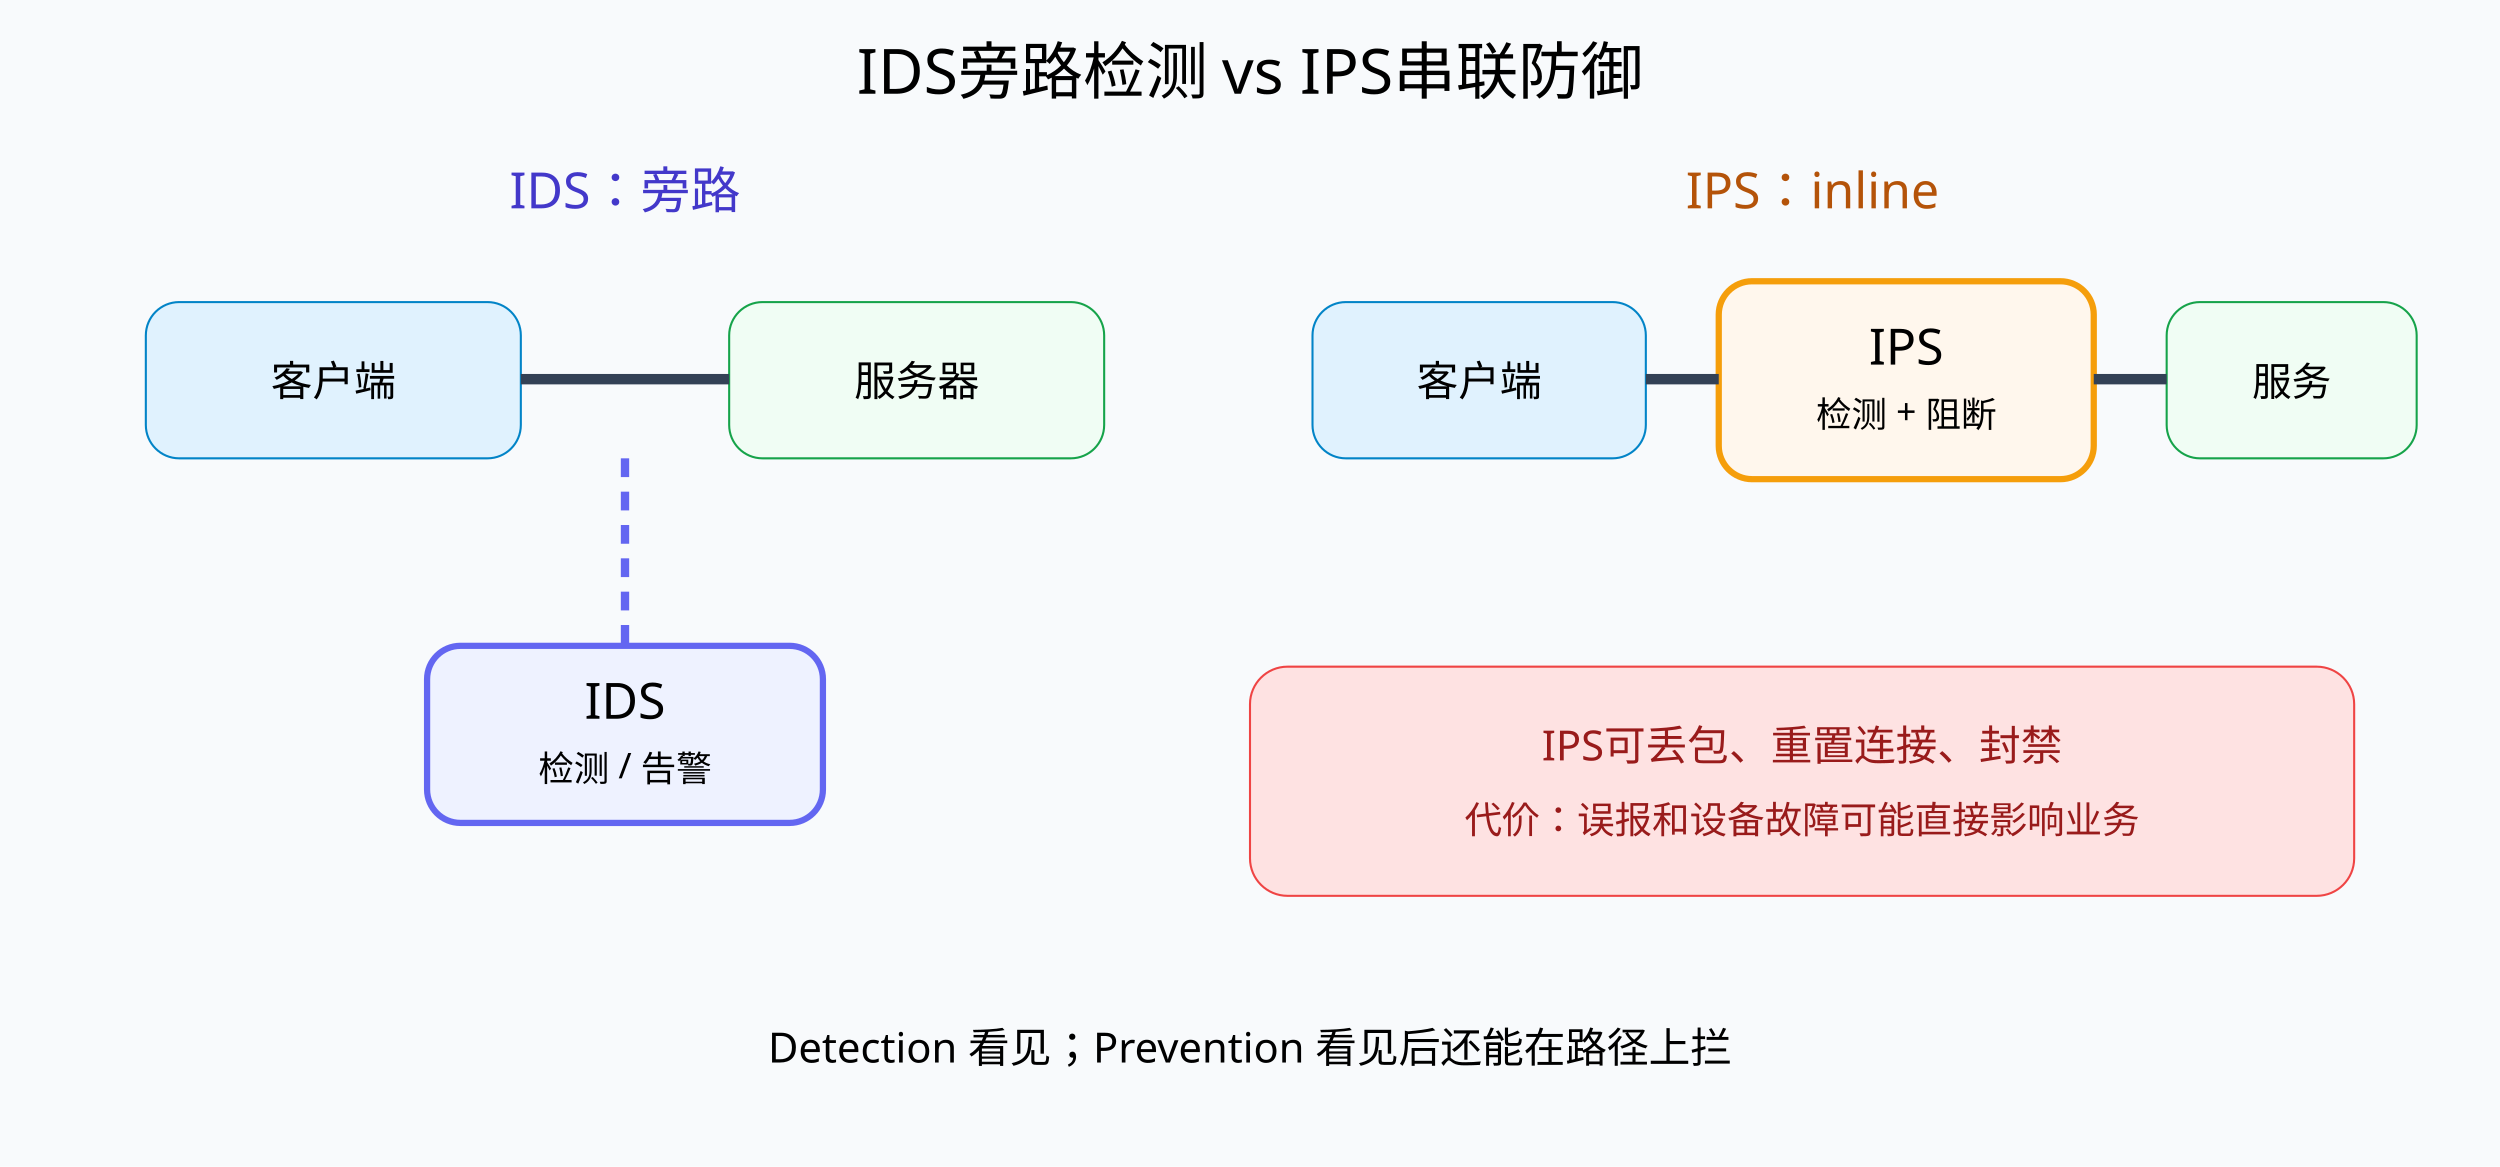
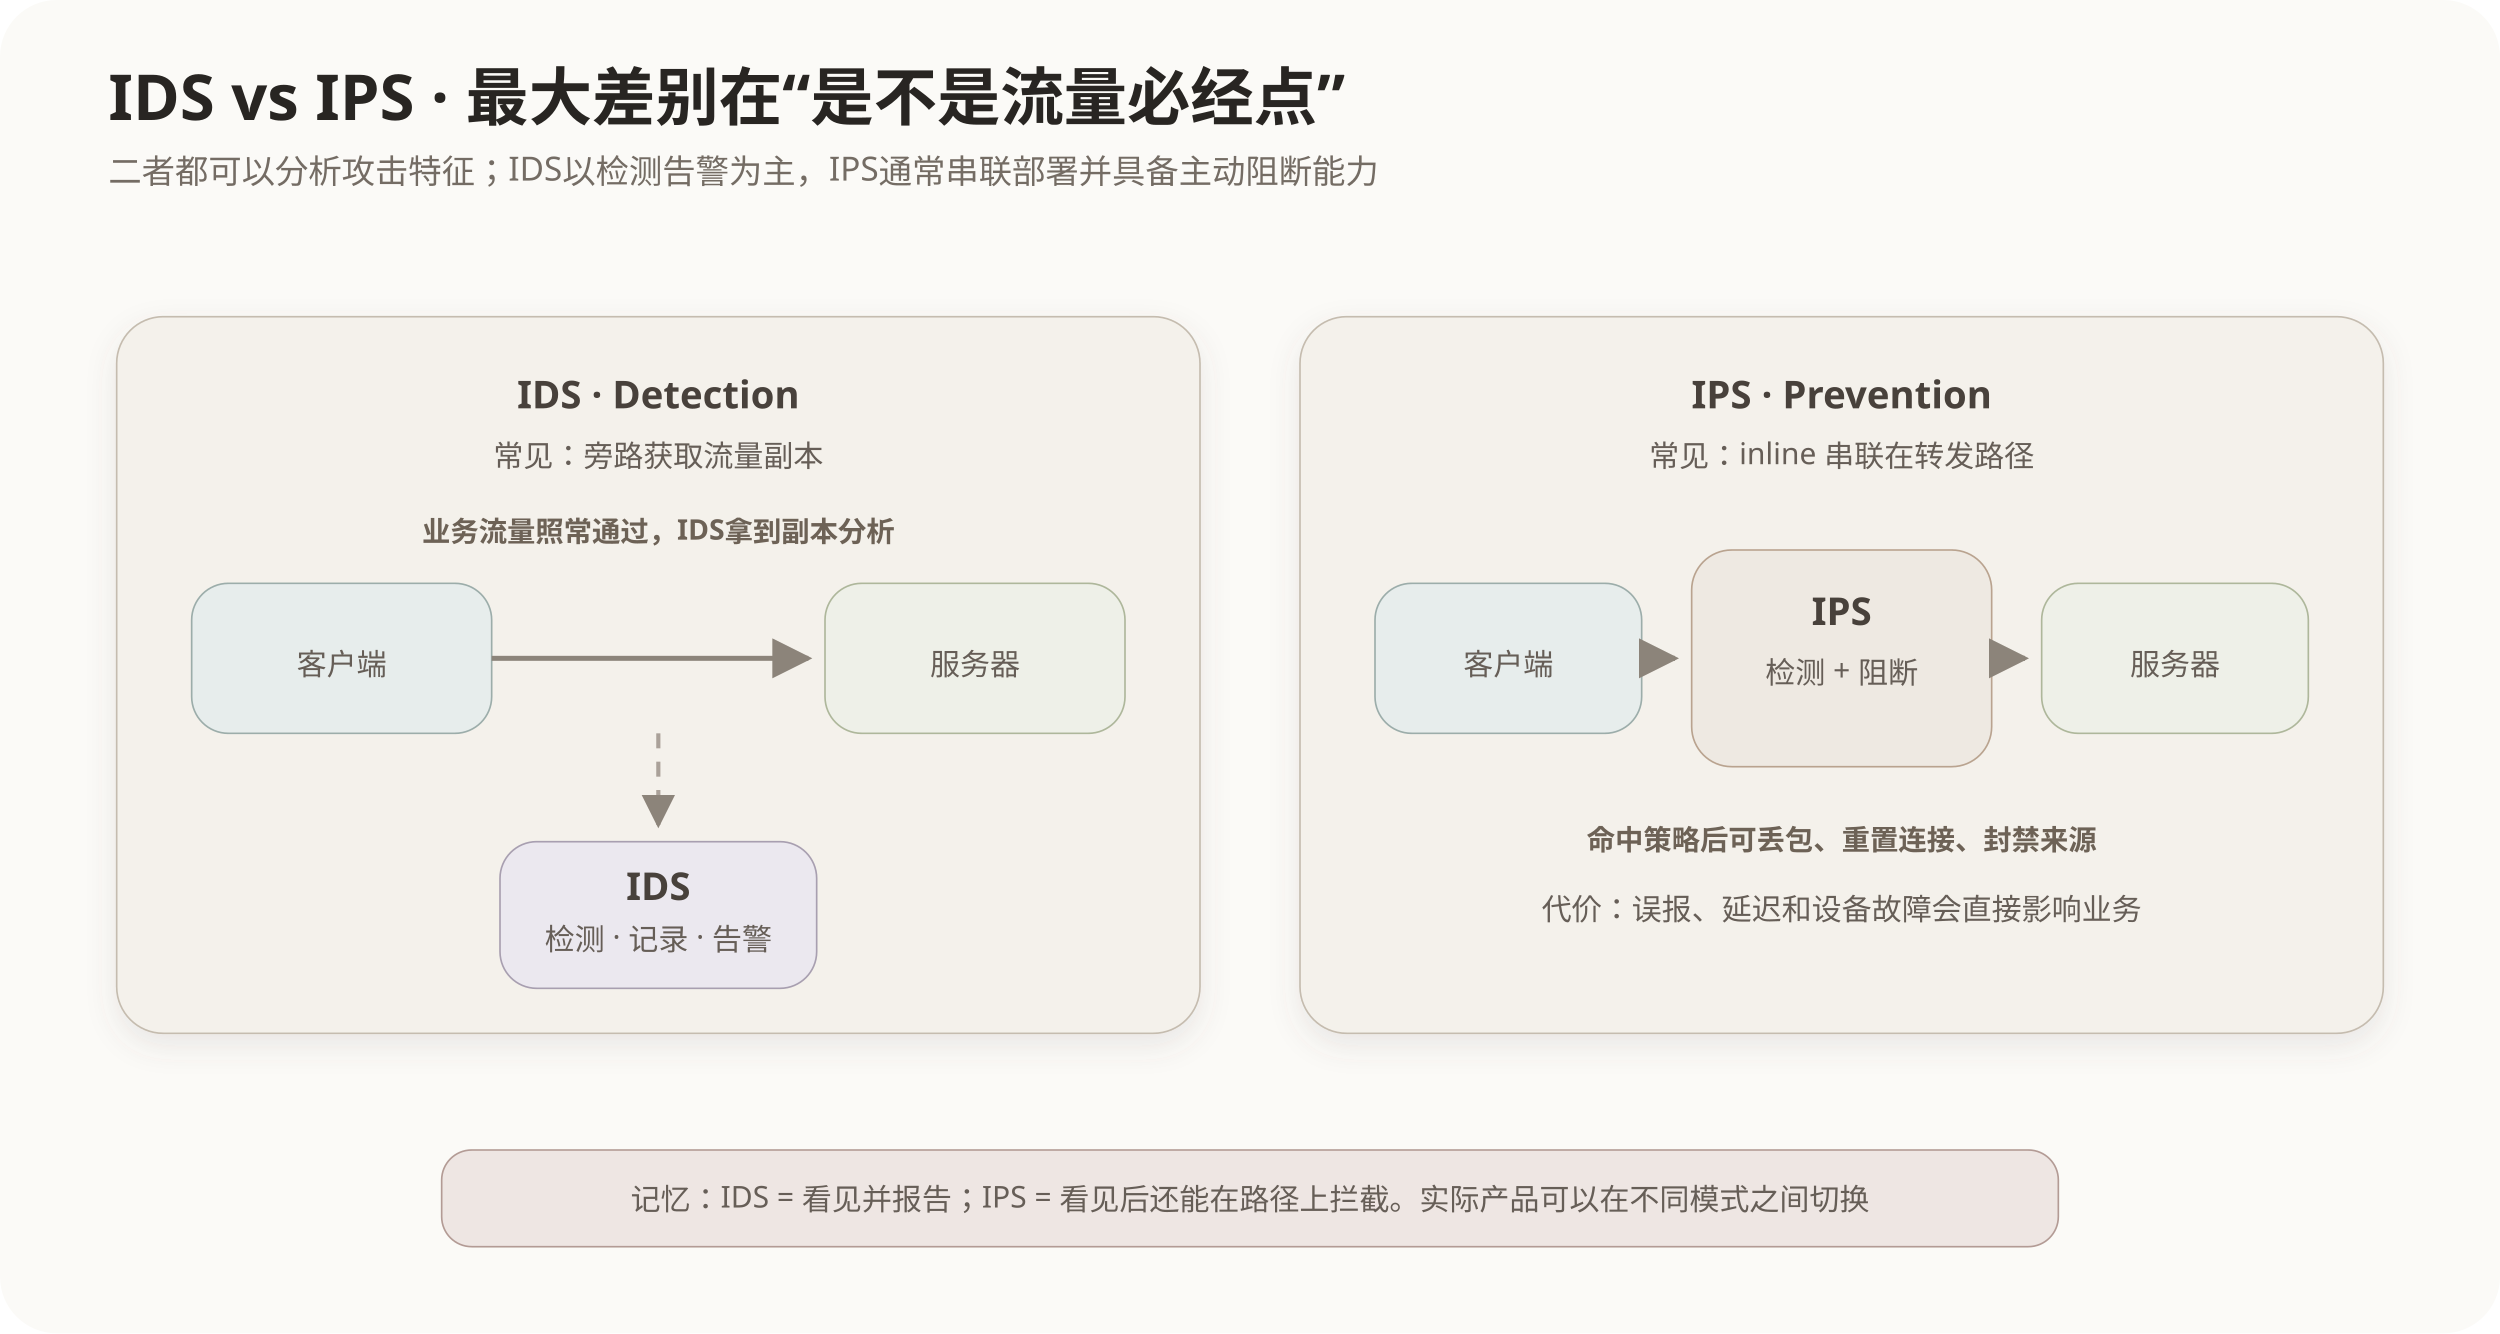
- <svg xmlns="http://www.w3.org/2000/svg" width="1200" height="560">
-   <rect width="100%" height="100%" fill="#f8fafc" />
-   <text x="600" y="45" text-anchor="middle" font-size="30" font-family="sans-serif">IDS旁路检测 vs IPS串联防御</text>
-   <text x="300" y="100" text-anchor="middle" font-size="24" font-family="sans-serif" fill="#4338ca">IDS：旁路</text>
-   <rect x="70" y="145" width="180" height="75" rx="16" fill="#e0f2fe" stroke="#0284c7" />
-   <text x="160" y="190" text-anchor="middle" font-size="20" font-family="sans-serif">客户端</text>
-   <rect x="350" y="145" width="180" height="75" rx="16" fill="#f0fdf4" stroke="#16a34a" />
-   <text x="440" y="190" text-anchor="middle" font-size="20" font-family="sans-serif">服务器</text>
-   <line x1="250" y1="182" x2="350" y2="182" stroke="#334155" stroke-width="5" />
-   <rect x="205" y="310" width="190" height="85" rx="16" fill="#eef2ff" stroke="#6366f1" stroke-width="3" />
-   <text x="300" y="345" text-anchor="middle" font-size="24" font-family="sans-serif">IDS</text>
-   <text x="300" y="375" text-anchor="middle" font-size="17" font-family="sans-serif">检测 / 告警</text>
-   <line x1="300" y1="220" x2="300" y2="310" stroke="#6366f1" stroke-width="4" stroke-dasharray="9 7" />
-   <text x="870" y="100" text-anchor="middle" font-size="24" font-family="sans-serif" fill="#b45309">IPS：inline</text>
-   <rect x="630" y="145" width="160" height="75" rx="16" fill="#e0f2fe" stroke="#0284c7" />
-   <text x="710" y="190" text-anchor="middle" font-size="20" font-family="sans-serif">客户端</text>
-   <rect x="825" y="135" width="180" height="95" rx="16" fill="#fff7ed" stroke="#f59e0b" stroke-width="3" />
-   <text x="915" y="175" text-anchor="middle" font-size="24" font-family="sans-serif">IPS</text>
-   <text x="915" y="205" text-anchor="middle" font-size="17" font-family="sans-serif">检测 + 阻断</text>
-   <rect x="1040" y="145" width="120" height="75" rx="16" fill="#f0fdf4" stroke="#16a34a" />
-   <text x="1100" y="190" text-anchor="middle" font-size="19" font-family="sans-serif">服务</text>
-   <line x1="790" y1="182" x2="825" y2="182" stroke="#334155" stroke-width="5" />
-   <line x1="1005" y1="182" x2="1040" y2="182" stroke="#334155" stroke-width="5" />
-   <rect x="600" y="320" width="530" height="110" rx="18" fill="#fee2e2" stroke="#ef4444" />
-   <text x="865" y="365" text-anchor="middle" font-size="20" font-family="sans-serif" fill="#991b1b">IPS可丢包、重置连接、封禁</text>
-   <text x="865" y="400" text-anchor="middle" font-size="18" font-family="sans-serif" fill="#991b1b">代价：误报和设备故障可能直接影响业务</text>
-   <text x="600" y="510" text-anchor="middle" font-size="20" font-family="sans-serif">Detection 看见；Prevention 看见后还能在路径上拦</text>
+ <svg xmlns="http://www.w3.org/2000/svg" width="1500" height="800" viewBox="0 0 1500 800" role="img" aria-labelledby="t d">
+   <defs>
+     <filter id="s">
+       <feDropShadow dx="0" dy="7" stdDeviation="9" flood-color="#665e55" flood-opacity=".12" />
+     </filter>
+     <marker id="a" viewBox="0 0 10 10" refX="9" refY="5" markerWidth="8" markerHeight="8" orient="auto">
+       <path d="M0 0L10 5L0 10Z" fill="#8c847a" />
+     </marker>
+     <style>.h{font:700 38px 'Microsoft YaHei',sans-serif;fill:#282522}.sub{font:20px 'Microsoft YaHei',sans-serif;fill:#746c64}.th{font:700 23px 'Microsoft YaHei',sans-serif;fill:#48413b}.tx{font:18px 'Microsoft YaHei',sans-serif;fill:#665e57}.em{font:700 17px 'Microsoft YaHei',sans-serif;fill:#6d6256}.ln{fill:none;stroke:#8c847a;stroke-width:3;marker-end:url(#a)}.tap{fill:none;stroke:#aaa199;stroke-width:2.5;stroke-dasharray:9 8;marker-end:url(#a)}</style>
+   </defs>
+   <rect width="1500" height="800" rx="34" fill="#fbfaf7" />
+   <text x="65" y="72" class="h">IDS vs IPS · 最大差别在“是不是流量必经点”</text>
+   <text x="65" y="110" class="sub">二者都可以分析攻击特征；IDS以检测告警为主，IPS通常串联部署并具备主动阻断能力</text>
+   <g filter="url(#s)">
+     <rect x="70" y="190" width="650" height="430" rx="28" fill="#f4f1eb" stroke="#c5bcaf" />
+     <rect x="780" y="190" width="650" height="430" rx="28" fill="#f4f1eb" stroke="#c5bcaf" />
+   </g>
+   <text x="395" y="245" text-anchor="middle" class="th">IDS · Detection</text>
+   <text x="395" y="280" text-anchor="middle" class="tx">常见：旁路获取流量副本</text>
+   <rect x="115" y="350" width="180" height="90" rx="22" fill="#e7edec" stroke="#9cadaa" />
+   <rect x="495" y="350" width="180" height="90" rx="22" fill="#eef0e8" stroke="#aeb79b" />
+   <rect x="300" y="505" width="190" height="88" rx="22" fill="#ebe8ef" stroke="#a89fb0" />
+   <text x="205" y="405" text-anchor="middle" class="tx">客户端</text>
+   <text x="585" y="405" text-anchor="middle" class="tx">服务器</text>
+   <text x="395" y="540" text-anchor="middle" class="th">IDS</text>
+   <text x="395" y="570" text-anchor="middle" class="tx">检测 · 记录 · 告警</text>
+   <path d="M295 395H485" class="ln" />
+   <path d="M395 440V495" class="tap" />
+   <text x="395" y="325" text-anchor="middle" class="em">业务流量照常通过，IDS拿到副本分析</text>
+   <text x="1105" y="245" text-anchor="middle" class="th">IPS · Prevention</text>
+   <text x="1105" y="280" text-anchor="middle" class="tx">常见：inline 串联在转发路径</text>
+   <rect x="825" y="350" width="160" height="90" rx="22" fill="#e7edec" stroke="#9cadaa" />
+   <rect x="1015" y="330" width="180" height="130" rx="24" fill="#eee9e2" stroke="#b9a38f" />
+   <rect x="1225" y="350" width="160" height="90" rx="22" fill="#eef0e8" stroke="#aeb79b" />
+   <text x="905" y="405" text-anchor="middle" class="tx">客户端</text>
+   <text x="1105" y="375" text-anchor="middle" class="th">IPS</text>
+   <text x="1105" y="410" text-anchor="middle" class="tx">检测 + 阻断</text>
+   <text x="1305" y="405" text-anchor="middle" class="tx">服务器</text>
+   <path d="M985 395H1005" class="ln" />
+   <path d="M1195 395H1215" class="ln" />
+   <text x="1105" y="510" text-anchor="middle" class="em">命中策略后可丢包、重置连接、封禁来源</text>
+   <text x="1105" y="552" text-anchor="middle" class="tx">代价：误报、延迟和设备故障会直接影响业务</text>
+   <rect x="265" y="690" width="970" height="58" rx="18" fill="#eee6e3" stroke="#b39b95" />
+   <text x="750" y="726" text-anchor="middle" class="tx">记忆：IDS = 看见并报告；IPS = 看见后还能在路径上拦截。实际产品可以在不同模式之间切换</text>
</svg>
